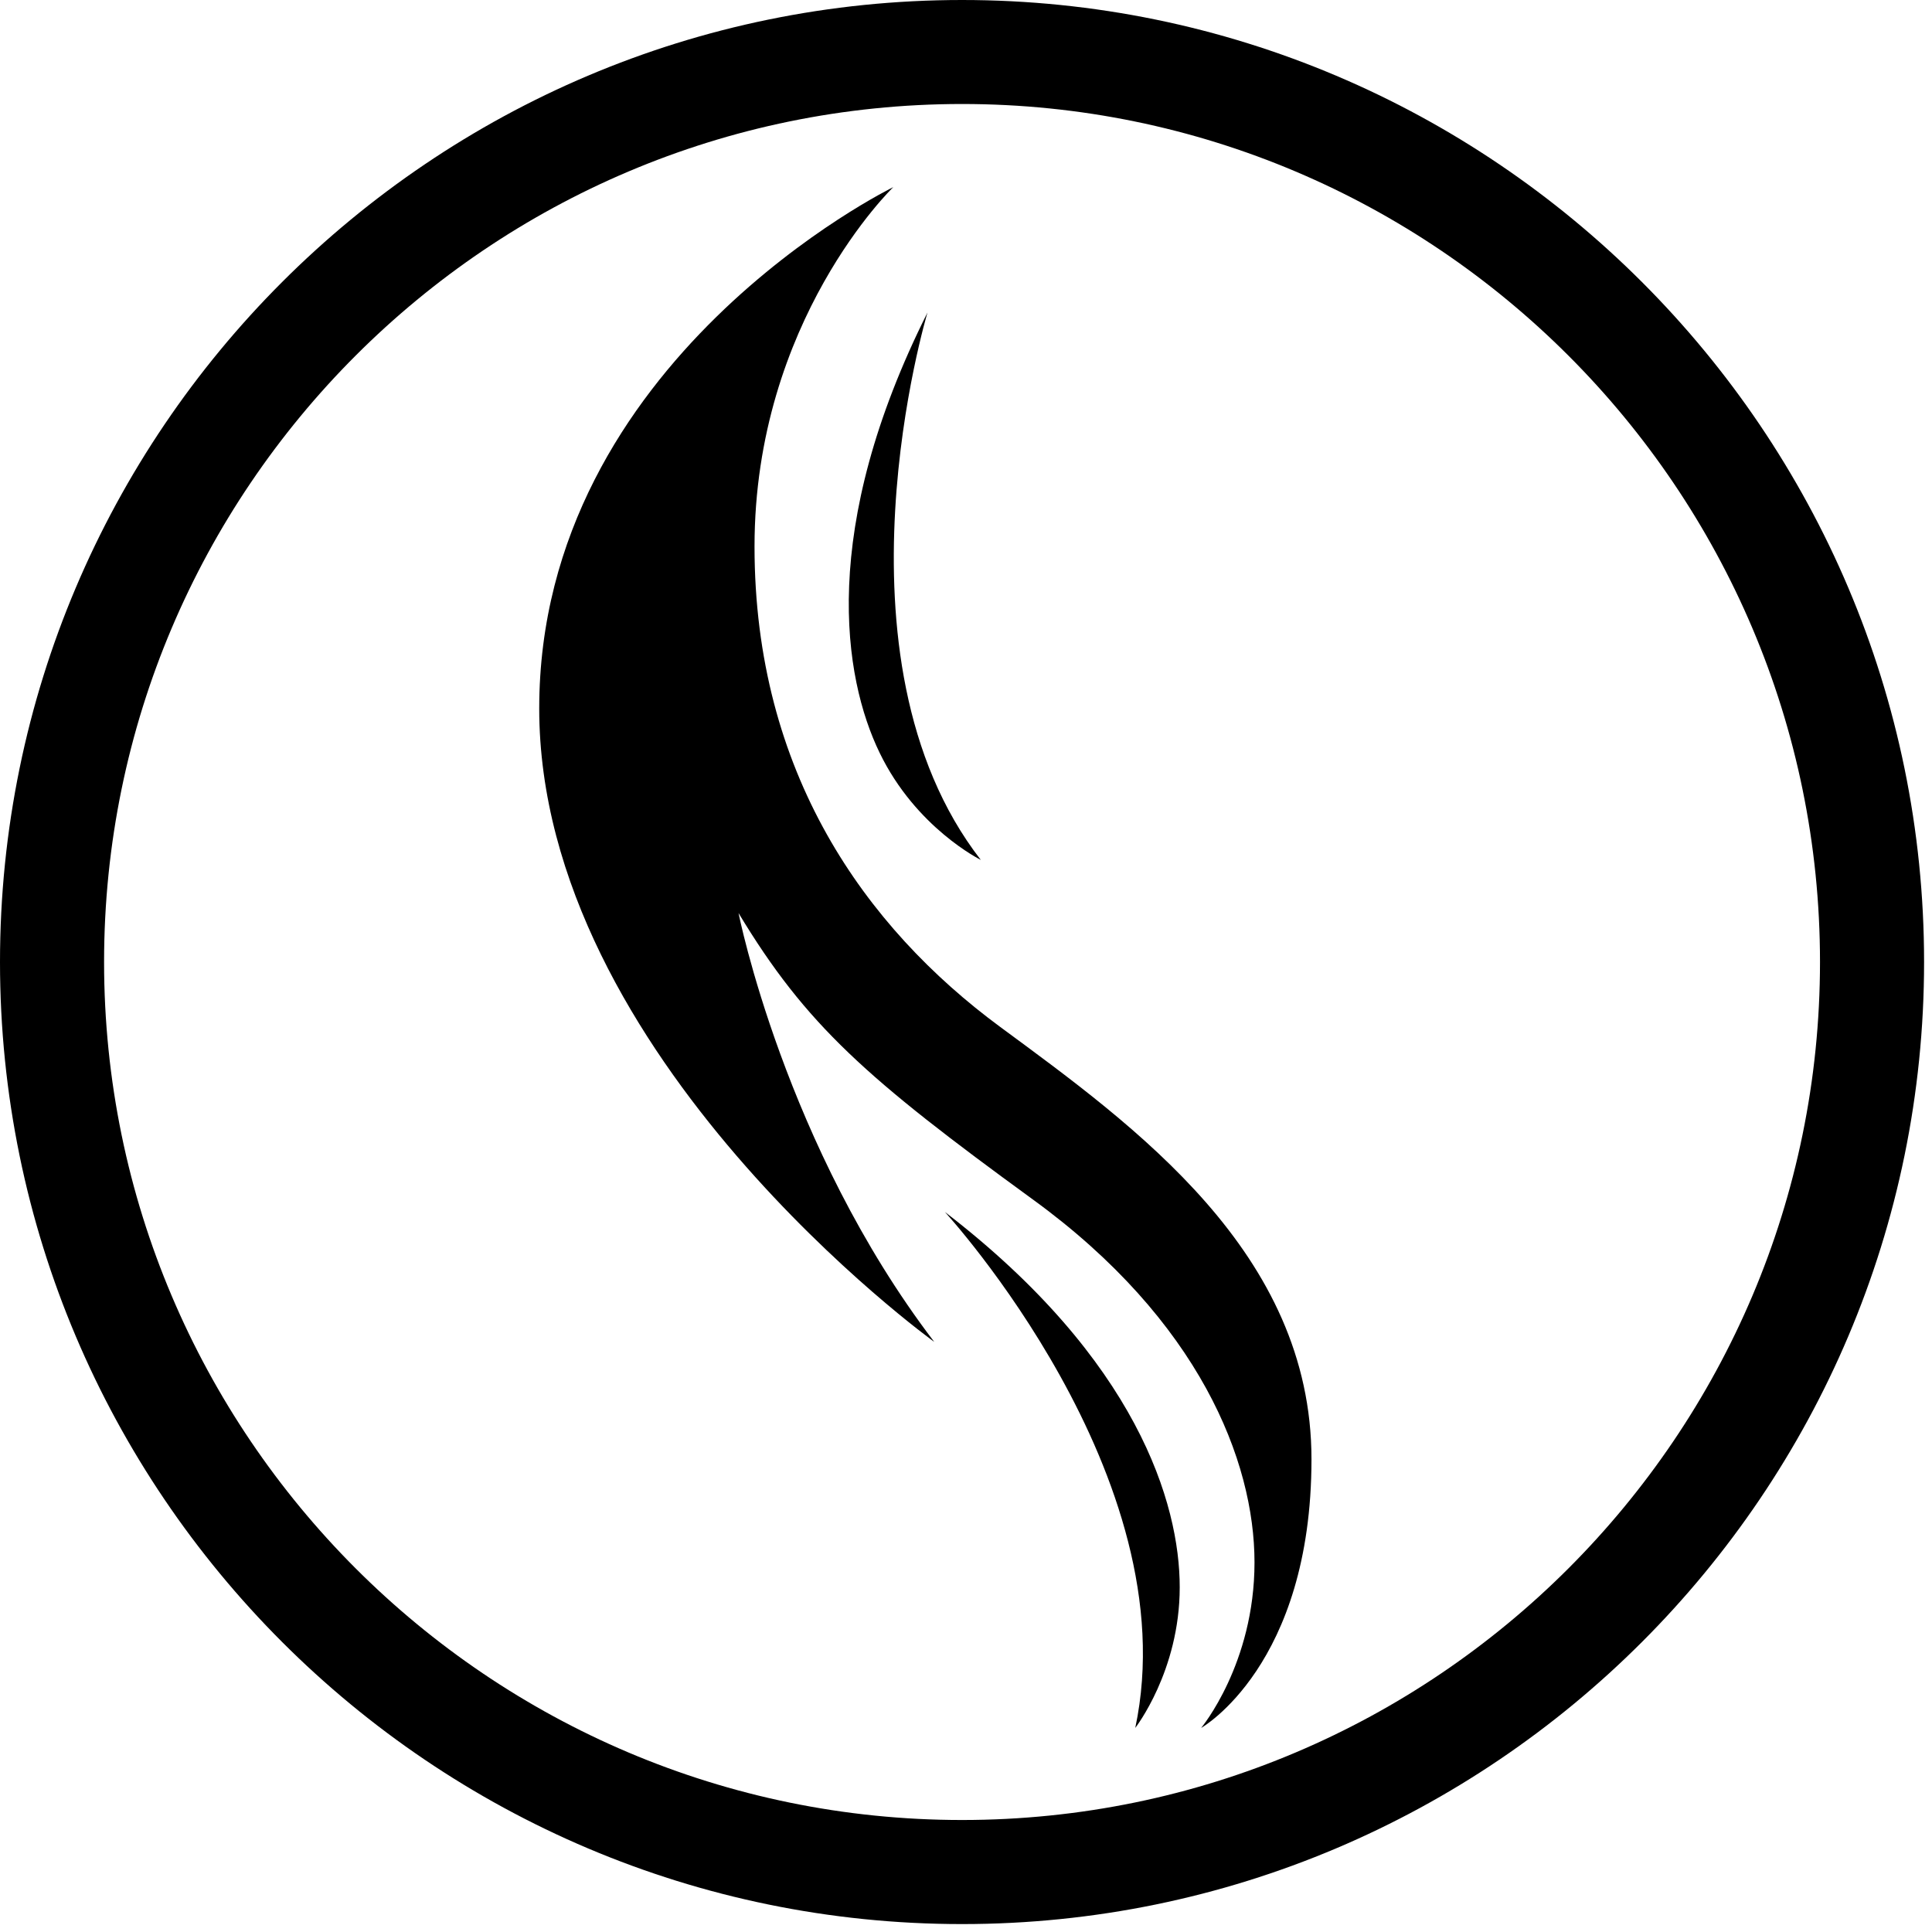
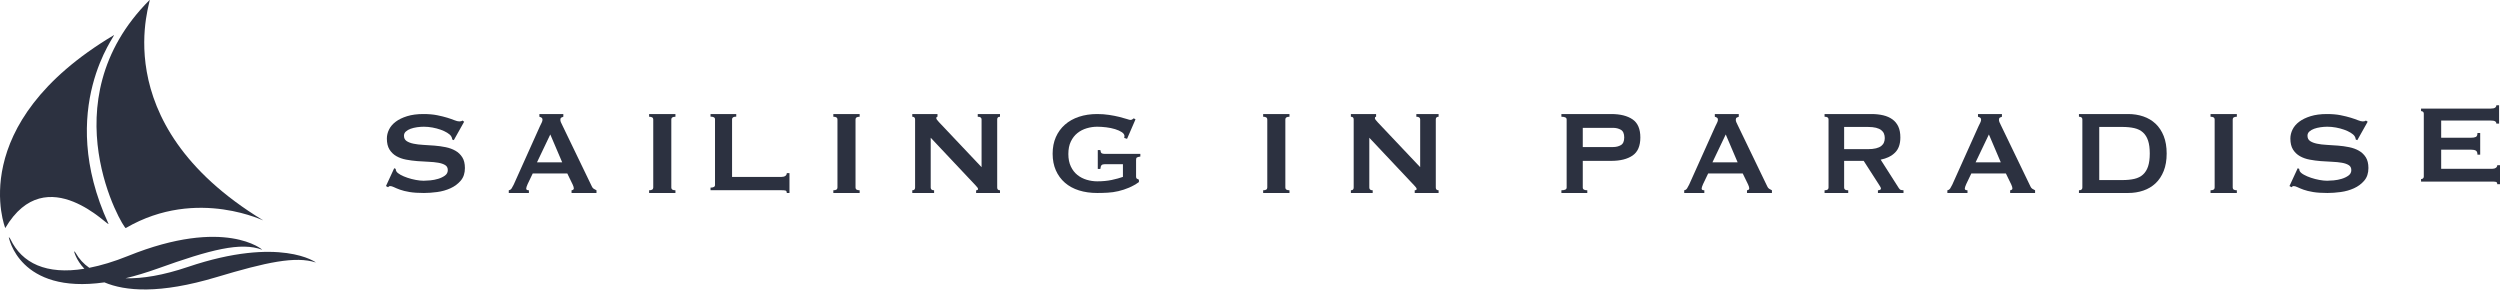
- <svg xmlns="http://www.w3.org/2000/svg" width="100pt" height="100pt" version="1.1" viewBox="0 0 100 100">
-   <g>
-     <path d="m49.797 99.59c-27.461 0-49.797-22.34-49.797-49.797s22.336-49.793 49.797-49.793c27.457 0 49.793 22.336 49.793 49.793s-22.336 49.797-49.793 49.797zm0-94.207c-24.488 0-44.41 19.922-44.41 44.41s19.922 44.41 44.41 44.41c24.484 0 44.406-19.922 44.406-44.41 0-24.484-19.922-44.41-44.406-44.41z" />
-     <path d="m46.238 9.684s-7.184 6.906-7.184 18.602c0 11.695 5.723 19.711 12.715 24.867 6.996 5.156 16.113 11.695 16.113 22.379s-5.711 13.906-5.711 13.906 2.762-3.312 2.762-8.566c0-5.25-2.856-12.523-11.469-18.785-8.609-6.266-11.738-9.023-15.238-14.828 0 0 2.391 12.062 10.129 22.195 0 0-20.445-14.734-20.445-32.785 0-18.055 18.328-26.984 18.328-26.984z" />
-     <path d="m48.906 62.73s12.621 13.723 9.855 26.707c0 0 2.301-2.945 2.301-7.277 0.004-4.328-2.207-11.785-12.156-19.43z" />
-     <path d="m48.008 16.172s-5.383 17.852 2.758 28.336c0 0-3.356-1.652-5.238-5.547-1.887-3.894-3.144-11.574 2.481-22.789z" />
+ <svg xmlns="http://www.w3.org/2000/svg" width="285px" height="33px" viewBox="0 0 285 33" version="1.1">
+   <defs />
+   <g id="-" stroke="none" stroke-width="1" fill="none" fill-rule="evenodd">
+     <g id="Fixed-menu" transform="translate(-81, -20)" fill="#2C3140">
+       <g id="Group-39" transform="translate(81, 19)">
+         <g id="logo" transform="translate(0, 1)">
+           <g id="Group-2">
+             <path d="M12.363,25.503 C6.297,12.302 13.408,3.751 12.981,4.006 C-4.133,14.205 0.6,26 0.6,26 C5.317,17.983 12.673,26.179 12.363,25.503" id="Fill-1" />
+             <path d="M14.336,25.999 C22.572,21.189 30.536,25.443 29.972,25.1 C11.49,13.871 17.459,-0.408 17.043,0.009 C5.414,11.654 14.106,26.133 14.336,25.999" id="Fill-3" />
+             <path d="M21.419,30.431 C18.608,31.381 16.249,31.777 14.316,31.72 C15.447,31.446 16.666,31.085 17.994,30.608 C24.009,28.448 27.466,27.558 29.887,28.472 C30.005,28.516 25.683,24.704 14.598,29.178 C12.983,29.83 11.516,30.268 10.179,30.531 C9.532,30.079 9.01,29.514 8.628,28.837 C8.541,28.683 8.442,28.65 8.442,28.65 C8.442,28.65 8.652,29.617 9.615,30.639 C5.288,31.342 2.495,30.008 1.193,27.27 C1.103,27.08 1,27.039 1,27.039 C1,27.039 2.16,33.578 11.905,32.191 C14.262,33.189 18.181,33.543 24.663,31.599 C30.392,29.881 33.686,29.177 35.998,29.922 C36.111,29.959 31.974,26.865 21.419,30.431" id="Fill-6" />
+           </g>
+           <g id="Group-26" transform="translate(44, 12)">
+             <path d="M0.941,7.174 L1.112,7.258 C1.112,7.359 1.135,7.449 1.181,7.528 C1.26,7.662 1.417,7.794 1.651,7.922 C1.885,8.052 2.153,8.166 2.456,8.267 C2.757,8.369 3.074,8.45 3.405,8.512 C3.736,8.573 4.032,8.604 4.295,8.604 C4.489,8.604 4.74,8.59 5.047,8.562 C5.356,8.534 5.658,8.475 5.954,8.385 C6.251,8.295 6.507,8.172 6.724,8.015 C6.941,7.859 7.049,7.651 7.049,7.393 C7.049,7.134 6.949,6.944 6.75,6.821 C6.551,6.697 6.288,6.608 5.963,6.552 C5.638,6.496 5.267,6.459 4.851,6.442 C4.434,6.426 4.009,6.4 3.576,6.367 C3.142,6.333 2.718,6.277 2.301,6.198 C1.885,6.12 1.514,5.988 1.189,5.803 C0.864,5.618 0.602,5.365 0.402,5.046 C0.202,4.726 0.103,4.309 0.103,3.793 C0.103,3.445 0.185,3.103 0.351,2.766 C0.516,2.43 0.77,2.133 1.112,1.875 C1.454,1.617 1.888,1.407 2.413,1.244 C2.937,1.082 3.553,1 4.26,1 C4.865,1 5.39,1.045 5.834,1.135 C6.28,1.225 6.664,1.32 6.99,1.42 C7.315,1.521 7.588,1.617 7.811,1.707 C8.033,1.796 8.218,1.841 8.367,1.841 C8.527,1.841 8.641,1.807 8.709,1.74 L8.914,1.875 L7.734,3.978 L7.563,3.91 C7.54,3.754 7.494,3.624 7.426,3.524 C7.335,3.389 7.183,3.257 6.972,3.128 C6.761,3 6.513,2.884 6.228,2.783 C5.943,2.682 5.635,2.601 5.304,2.539 C4.973,2.478 4.642,2.447 4.312,2.447 C4.061,2.447 3.801,2.467 3.533,2.505 C3.266,2.545 3.023,2.604 2.806,2.682 C2.589,2.761 2.41,2.865 2.267,2.994 C2.124,3.122 2.053,3.282 2.053,3.473 C2.053,3.742 2.153,3.944 2.353,4.079 C2.552,4.213 2.814,4.314 3.14,4.381 C3.465,4.449 3.836,4.494 4.252,4.516 C4.668,4.539 5.093,4.566 5.527,4.6 C5.96,4.634 6.385,4.692 6.802,4.777 C7.217,4.861 7.588,4.995 7.913,5.181 C8.239,5.365 8.501,5.615 8.7,5.929 C8.9,6.243 9,6.653 9,7.157 C9,7.741 8.843,8.217 8.529,8.587 C8.215,8.957 7.825,9.249 7.357,9.462 C6.889,9.675 6.385,9.818 5.843,9.891 C5.301,9.964 4.796,10 4.329,10 C3.679,10 3.134,9.964 2.695,9.891 C2.256,9.818 1.89,9.728 1.6,9.622 C1.309,9.515 1.078,9.42 0.907,9.336 C0.735,9.251 0.587,9.21 0.462,9.21 C0.382,9.21 0.308,9.255 0.24,9.344 L0,9.21 L0.941,7.174 Z" id="Fill-8" />
+             <path d="M20.091,6.509 L18.733,3.327 L17.215,6.509 L20.091,6.509 Z M14,9.692 C14.14,9.669 14.251,9.595 14.331,9.469 C14.412,9.344 14.49,9.202 14.565,9.042 L17.554,2.386 C17.63,2.237 17.697,2.101 17.756,1.975 C17.815,1.85 17.845,1.741 17.845,1.65 C17.845,1.536 17.807,1.457 17.732,1.411 C17.657,1.365 17.576,1.331 17.49,1.308 L17.49,1 L20.22,1 L20.22,1.308 C20.144,1.331 20.069,1.362 19.994,1.402 C19.918,1.442 19.881,1.525 19.881,1.65 C19.881,1.741 19.9,1.833 19.937,1.924 C19.975,2.015 20.032,2.135 20.107,2.283 L23.467,9.247 C23.521,9.373 23.593,9.464 23.685,9.521 C23.777,9.578 23.882,9.635 24,9.692 L24,10 L21.157,10 L21.157,9.692 C21.2,9.692 21.254,9.675 21.319,9.641 C21.383,9.606 21.416,9.555 21.416,9.486 C21.416,9.373 21.372,9.224 21.286,9.042 L20.672,7.776 L16.73,7.776 L16.149,8.99 C16.041,9.23 15.987,9.401 15.987,9.503 C15.987,9.63 16.089,9.692 16.294,9.692 L16.294,10 L14,10 L14,9.692 Z" id="Fill-10" />
+             <path d="M30,9.692 C30.313,9.692 30.47,9.589 30.47,9.383 L30.47,1.616 C30.47,1.411 30.313,1.308 30,1.308 L30,1 L33,1 L33,1.308 C32.686,1.308 32.53,1.411 32.53,1.616 L32.53,9.383 C32.53,9.589 32.686,9.692 33,9.692 L33,10 L30,10 L30,9.692 Z" id="Fill-12" />
+             <path d="M45.693,10 C45.693,9.835 45.639,9.741 45.531,9.719 C45.423,9.697 45.284,9.686 45.114,9.686 L37,9.686 L37,9.389 C37.341,9.389 37.511,9.29 37.511,9.092 L37.511,1.595 C37.511,1.397 37.341,1.297 37,1.297 L37,1 L39.932,1 L39.932,1.297 C39.614,1.297 39.455,1.397 39.455,1.595 L39.455,8.167 L45.114,8.167 C45.284,8.167 45.423,8.128 45.531,8.052 C45.639,7.974 45.693,7.87 45.693,7.738 L46,7.738 L46,10 L45.693,10 Z" id="Fill-14" />
+             <path d="M51,9.692 C51.313,9.692 51.47,9.589 51.47,9.383 L51.47,1.616 C51.47,1.411 51.313,1.308 51,1.308 L51,1 L54,1 L54,1.308 C53.686,1.308 53.53,1.411 53.53,1.616 L53.53,9.383 C53.53,9.589 53.686,9.692 54,9.692 L54,10 L51,10 L51,9.692 Z" id="Fill-16" />
+             <path d="M60,9.692 C60.213,9.692 60.32,9.589 60.32,9.383 L60.32,1.616 C60.32,1.411 60.213,1.308 60,1.308 L60,1 L62.874,1 L62.874,1.308 C62.784,1.308 62.739,1.365 62.739,1.479 C62.739,1.571 62.851,1.73 63.076,1.958 L67.899,7.057 L67.899,1.616 C67.899,1.411 67.753,1.308 67.462,1.308 L67.462,1 L70,1 L70,1.308 C69.787,1.308 69.68,1.411 69.68,1.616 L69.68,9.383 C69.68,9.589 69.787,9.692 70,9.692 L70,10 L67.277,10 L67.277,9.692 C67.422,9.692 67.496,9.641 67.496,9.538 C67.496,9.458 67.406,9.327 67.226,9.145 L62.101,3.703 L62.101,9.383 C62.101,9.589 62.229,9.692 62.487,9.692 L62.487,10 L60,10 L60,9.692 Z" id="Fill-18" />
+             <path d="M84.485,3.826 L84.16,3.725 C84.181,3.658 84.193,3.59 84.193,3.523 C84.193,3.355 84.091,3.204 83.891,3.069 C83.69,2.935 83.435,2.82 83.125,2.724 C82.816,2.629 82.479,2.559 82.116,2.514 C81.752,2.469 81.408,2.447 81.082,2.447 C80.68,2.447 80.281,2.505 79.884,2.623 C79.488,2.741 79.135,2.923 78.826,3.17 C78.516,3.417 78.266,3.737 78.077,4.129 C77.887,4.522 77.792,4.998 77.792,5.559 C77.792,6.109 77.887,6.583 78.077,6.981 C78.266,7.379 78.516,7.701 78.826,7.948 C79.135,8.195 79.488,8.377 79.884,8.495 C80.281,8.613 80.68,8.671 81.082,8.671 C81.7,8.671 82.257,8.618 82.751,8.512 C83.245,8.405 83.665,8.29 84.014,8.166 L84.014,6.72 L81.929,6.72 C81.777,6.72 81.662,6.753 81.587,6.82 C81.51,6.888 81.461,7.034 81.44,7.258 L81.147,7.258 L81.147,5.105 L81.44,5.105 C81.461,5.295 81.51,5.416 81.587,5.467 C81.662,5.517 81.777,5.542 81.929,5.542 L86,5.542 L86,5.845 C85.783,5.879 85.647,5.918 85.593,5.962 C85.539,6.007 85.512,6.103 85.512,6.249 L85.512,8.149 C85.512,8.262 85.545,8.335 85.61,8.369 C85.674,8.402 85.751,8.441 85.837,8.486 L85.837,8.756 C85.479,9.013 85.102,9.226 84.706,9.394 C84.309,9.563 83.907,9.694 83.5,9.79 C83.092,9.885 82.686,9.945 82.279,9.966 C81.871,9.989 81.472,10 81.082,10 C80.321,10 79.629,9.902 79.005,9.706 C78.381,9.51 77.846,9.218 77.401,8.831 C76.955,8.444 76.611,7.973 76.366,7.418 C76.122,6.863 76,6.232 76,5.525 C76,4.819 76.122,4.188 76.366,3.633 C76.611,3.078 76.955,2.604 77.401,2.211 C77.846,1.819 78.381,1.519 79.005,1.311 C79.629,1.104 80.321,1 81.082,1 C81.559,1 82.016,1.034 82.45,1.101 C82.884,1.169 83.269,1.244 83.606,1.328 C83.943,1.412 84.222,1.491 84.445,1.563 C84.667,1.637 84.806,1.673 84.86,1.673 C84.958,1.673 85.034,1.65 85.088,1.606 C85.142,1.561 85.197,1.521 85.251,1.488 L85.447,1.606 L84.485,3.826 Z" id="Fill-20" />
+             <path d="M100,9.692 C100.312,9.692 100.47,9.589 100.47,9.383 L100.47,1.616 C100.47,1.411 100.312,1.308 100,1.308 L100,1 L103,1 L103,1.308 C102.686,1.308 102.53,1.411 102.53,1.616 L102.53,9.383 C102.53,9.589 102.686,9.692 103,9.692 L103,10 L100,10 L100,9.692 Z" id="Fill-22" />
+             <path d="M110,9.692 C110.213,9.692 110.32,9.589 110.32,9.383 L110.32,1.616 C110.32,1.411 110.213,1.308 110,1.308 L110,1 L112.875,1 L112.875,1.308 C112.784,1.308 112.74,1.365 112.74,1.479 C112.74,1.571 112.852,1.73 113.076,1.958 L117.899,7.057 L117.899,1.616 C117.899,1.411 117.754,1.308 117.463,1.308 L117.463,1 L120,1 L120,1.308 C119.787,1.308 119.681,1.411 119.681,1.616 L119.681,9.383 C119.681,9.589 119.787,9.692 120,9.692 L120,10 L117.277,10 L117.277,9.692 C117.423,9.692 117.496,9.641 117.496,9.538 C117.496,9.458 117.406,9.327 117.227,9.145 L112.101,3.703 L112.101,9.383 C112.101,9.589 112.229,9.692 112.487,9.692 L112.487,10 L110,10 L110,9.692 Z" id="Fill-24" />
+             <path d="M139.871,4.764 C140.226,4.764 140.529,4.69 140.782,4.542 C141.035,4.394 141.162,4.103 141.162,3.67 C141.162,3.236 141.035,2.945 140.782,2.797 C140.529,2.648 140.226,2.574 139.871,2.574 L136.436,2.574 L136.436,4.764 L139.871,4.764 Z M134,10 L134,9.692 C134.398,9.692 134.597,9.59 134.597,9.384 L134.597,1.617 C134.597,1.411 134.398,1.308 134,1.308 L134,1 L139.677,1 C140.71,1 141.522,1.203 142.113,1.608 C142.704,2.013 143,2.7 143,3.67 C143,4.639 142.704,5.327 142.113,5.731 C141.522,6.136 140.71,6.339 139.677,6.339 L136.436,6.339 L136.436,9.384 C136.436,9.59 136.608,9.692 136.952,9.692 L136.952,10 L134,10 Z" id="Fill-26" />
+             <path d="M154.091,6.509 L152.734,3.327 L151.216,6.509 L154.091,6.509 Z M148,9.692 C148.139,9.669 148.251,9.595 148.331,9.469 C148.412,9.344 148.49,9.202 148.565,9.042 L151.554,2.386 C151.63,2.237 151.696,2.101 151.756,1.975 C151.815,1.85 151.845,1.741 151.845,1.65 C151.845,1.536 151.807,1.457 151.732,1.411 C151.656,1.365 151.576,1.331 151.49,1.308 L151.49,1 L154.22,1 L154.22,1.308 C154.144,1.331 154.069,1.362 153.994,1.402 C153.918,1.442 153.881,1.525 153.881,1.65 C153.881,1.741 153.899,1.833 153.937,1.924 C153.975,2.015 154.032,2.135 154.107,2.283 L157.467,9.247 C157.521,9.373 157.594,9.464 157.685,9.521 C157.777,9.578 157.882,9.635 158,9.692 L158,10 L155.157,10 L155.157,9.692 C155.2,9.692 155.254,9.675 155.319,9.641 C155.383,9.606 155.415,9.555 155.415,9.486 C155.415,9.373 155.372,9.224 155.287,9.042 L154.672,7.776 L150.73,7.776 L150.149,8.99 C150.041,9.23 149.987,9.401 149.987,9.503 C149.987,9.63 150.089,9.692 150.294,9.692 L150.294,10 L148,10 L148,9.692 Z" id="Fill-28" />
+             <path d="M168.929,5.004 C169.304,5.004 169.615,4.972 169.865,4.909 C170.115,4.847 170.312,4.759 170.458,4.644 C170.603,4.53 170.708,4.397 170.77,4.242 C170.833,4.088 170.864,3.92 170.864,3.738 C170.864,3.555 170.833,3.387 170.77,3.233 C170.708,3.079 170.603,2.945 170.458,2.831 C170.312,2.717 170.115,2.628 169.865,2.565 C169.615,2.503 169.304,2.471 168.929,2.471 L166.231,2.471 L166.231,5.004 L168.929,5.004 Z M169.335,1 C169.834,1 170.287,1.049 170.691,1.145 C171.098,1.243 171.445,1.396 171.736,1.607 C172.028,1.818 172.251,2.092 172.408,2.428 C172.563,2.765 172.641,3.179 172.641,3.669 C172.641,4.422 172.439,4.998 172.034,5.397 C171.627,5.797 171.082,6.064 170.396,6.201 L172.47,9.452 C172.542,9.567 172.629,9.635 172.727,9.658 C172.827,9.68 172.917,9.692 173,9.692 L173,10 L170.084,10 L170.084,9.692 C170.177,9.692 170.257,9.675 170.325,9.641 C170.393,9.606 170.427,9.561 170.427,9.503 C170.427,9.447 170.406,9.381 170.364,9.307 C170.323,9.233 170.26,9.133 170.177,9.007 L168.461,6.339 L166.231,6.339 L166.231,9.383 C166.231,9.486 166.264,9.564 166.332,9.615 C166.4,9.666 166.522,9.692 166.698,9.692 L166.698,10 L164,10 L164,9.692 C164.301,9.692 164.453,9.589 164.453,9.383 L164.453,1.616 C164.453,1.41 164.301,1.307 164,1.307 L164,1 L169.335,1 Z" id="Fill-30" />
+             <path d="M184.091,6.509 L182.734,3.327 L181.216,6.509 L184.091,6.509 Z M178,9.692 C178.139,9.669 178.251,9.595 178.331,9.469 C178.412,9.344 178.49,9.202 178.565,9.042 L181.554,2.386 C181.63,2.237 181.696,2.101 181.756,1.975 C181.815,1.85 181.845,1.741 181.845,1.65 C181.845,1.536 181.807,1.457 181.732,1.411 C181.656,1.365 181.576,1.331 181.49,1.308 L181.49,1 L184.22,1 L184.22,1.308 C184.144,1.331 184.069,1.362 183.994,1.402 C183.918,1.442 183.881,1.525 183.881,1.65 C183.881,1.741 183.899,1.833 183.937,1.924 C183.975,2.015 184.032,2.135 184.107,2.283 L187.467,9.247 C187.521,9.373 187.594,9.464 187.685,9.521 C187.777,9.578 187.882,9.635 188,9.692 L188,10 L185.157,10 L185.157,9.692 C185.2,9.692 185.254,9.675 185.319,9.641 C185.383,9.606 185.415,9.555 185.415,9.486 C185.415,9.373 185.372,9.224 185.287,9.042 L184.672,7.776 L180.73,7.776 L180.149,8.99 C180.041,9.23 179.987,9.401 179.987,9.503 C179.987,9.63 180.089,9.692 180.294,9.692 L180.294,10 L178,10 L178,9.692 Z" id="Fill-32" />
+             <path d="M197.933,8.528 C198.462,8.528 198.923,8.483 199.317,8.392 C199.712,8.3 200.039,8.138 200.297,7.904 C200.556,7.67 200.75,7.359 200.88,6.971 C201.009,6.583 201.074,6.093 201.074,5.5 C201.074,4.907 201.009,4.417 200.88,4.028 C200.75,3.641 200.556,3.33 200.297,3.096 C200.039,2.862 199.712,2.7 199.317,2.608 C198.923,2.517 198.462,2.471 197.933,2.471 L195.314,2.471 L195.314,8.528 L197.933,8.528 Z M198.608,1 C199.227,1 199.804,1.091 200.339,1.274 C200.874,1.456 201.339,1.733 201.734,2.104 C202.127,2.475 202.437,2.942 202.662,3.506 C202.887,4.071 203,4.736 203,5.5 C203,6.264 202.887,6.928 202.662,7.493 C202.437,8.058 202.127,8.525 201.734,8.896 C201.339,9.267 200.874,9.544 200.339,9.726 C199.804,9.909 199.227,10 198.608,10 L193,10 L193,9.692 C193.258,9.692 193.389,9.589 193.389,9.383 L193.389,1.616 C193.389,1.41 193.258,1.307 193,1.307 L193,1 L198.608,1 Z" id="Fill-34" />
+             <path d="M208,9.692 C208.313,9.692 208.47,9.589 208.47,9.383 L208.47,1.616 C208.47,1.411 208.313,1.308 208,1.308 L208,1 L211,1 L211,1.308 C210.686,1.308 210.53,1.411 210.53,1.616 L210.53,9.383 C210.53,9.589 210.686,9.692 211,9.692 L211,10 L208,10 L208,9.692 Z" id="Fill-36" />
+             <path d="M217.941,7.174 L218.112,7.258 C218.112,7.359 218.135,7.449 218.181,7.528 C218.26,7.662 218.417,7.794 218.651,7.922 C218.884,8.052 219.153,8.166 219.455,8.267 C219.757,8.369 220.074,8.45 220.405,8.512 C220.735,8.573 221.032,8.604 221.294,8.604 C221.488,8.604 221.739,8.59 222.047,8.562 C222.355,8.534 222.657,8.475 222.954,8.385 C223.251,8.295 223.508,8.172 223.724,8.015 C223.94,7.859 224.049,7.651 224.049,7.393 C224.049,7.134 223.95,6.944 223.75,6.821 C223.55,6.697 223.288,6.608 222.963,6.552 C222.638,6.496 222.267,6.459 221.851,6.442 C221.434,6.426 221.01,6.4 220.576,6.367 C220.142,6.333 219.717,6.277 219.301,6.198 C218.884,6.12 218.514,5.988 218.189,5.803 C217.864,5.618 217.602,5.365 217.401,5.046 C217.202,4.726 217.102,4.309 217.102,3.793 C217.102,3.445 217.185,3.103 217.35,2.766 C217.515,2.43 217.769,2.133 218.112,1.875 C218.454,1.617 218.887,1.407 219.412,1.244 C219.937,1.082 220.552,1 221.26,1 C221.865,1 222.39,1.045 222.834,1.135 C223.279,1.225 223.665,1.32 223.989,1.42 C224.315,1.521 224.588,1.617 224.811,1.707 C225.033,1.796 225.219,1.841 225.366,1.841 C225.526,1.841 225.641,1.807 225.709,1.74 L225.915,1.875 L224.734,3.978 L224.563,3.91 C224.54,3.754 224.494,3.624 224.426,3.524 C224.334,3.389 224.184,3.257 223.972,3.128 C223.761,3 223.513,2.884 223.227,2.783 C222.943,2.682 222.635,2.601 222.303,2.539 C221.973,2.478 221.642,2.447 221.312,2.447 C221.06,2.447 220.801,2.467 220.533,2.505 C220.265,2.545 220.022,2.604 219.805,2.682 C219.589,2.761 219.409,2.865 219.267,2.994 C219.124,3.122 219.053,3.282 219.053,3.473 C219.053,3.742 219.153,3.944 219.353,4.079 C219.551,4.213 219.815,4.314 220.14,4.381 C220.465,4.449 220.835,4.494 221.252,4.516 C221.668,4.539 222.093,4.566 222.527,4.6 C222.959,4.634 223.384,4.692 223.801,4.777 C224.218,4.861 224.588,4.995 224.914,5.181 C225.239,5.365 225.501,5.615 225.701,5.929 C225.899,6.243 226,6.653 226,7.157 C226,7.741 225.843,8.217 225.529,8.587 C225.215,8.957 224.825,9.249 224.357,9.462 C223.889,9.675 223.384,9.818 222.843,9.891 C222.301,9.964 221.796,10 221.329,10 C220.678,10 220.134,9.964 219.695,9.891 C219.255,9.818 218.891,9.728 218.599,9.622 C218.308,9.515 218.078,9.42 217.906,9.336 C217.735,9.251 217.587,9.21 217.462,9.21 C217.382,9.21 217.307,9.255 217.239,9.344 L217,9.21 L217.941,7.174 Z" id="Fill-38" />
+             <path d="M240.583,2.088 C240.583,1.972 240.533,1.885 240.435,1.827 C240.337,1.769 240.166,1.74 239.923,1.74 L234.294,1.74 L234.294,3.701 L237.699,3.701 C237.931,3.701 238.11,3.673 238.238,3.614 C238.365,3.557 238.429,3.406 238.429,3.164 L238.742,3.164 L238.742,5.631 L238.429,5.631 C238.429,5.389 238.365,5.233 238.238,5.164 C238.11,5.096 237.931,5.062 237.699,5.062 L234.294,5.062 L234.294,7.245 L240.097,7.245 C240.271,7.245 240.412,7.207 240.523,7.134 C240.632,7.06 240.687,6.959 240.687,6.833 L241,6.833 L241,9 L240.687,9 C240.687,8.842 240.632,8.752 240.523,8.732 C240.412,8.71 240.271,8.7 240.097,8.7 L232,8.7 L232,8.415 C232.081,8.415 232.153,8.391 232.217,8.344 C232.281,8.297 232.313,8.225 232.313,8.13 L232.313,0.949 C232.313,0.854 232.281,0.783 232.217,0.736 C232.153,0.688 232.081,0.665 232,0.665 L232,0.38 L239.923,0.38 C240.166,0.38 240.337,0.346 240.435,0.277 C240.533,0.209 240.583,0.116 240.583,0 L240.896,0 L240.896,2.088 L240.583,2.088 Z" id="Fill-40" />
+           </g>
+         </g>
+       </g>
+     </g>
  </g>
</svg>
